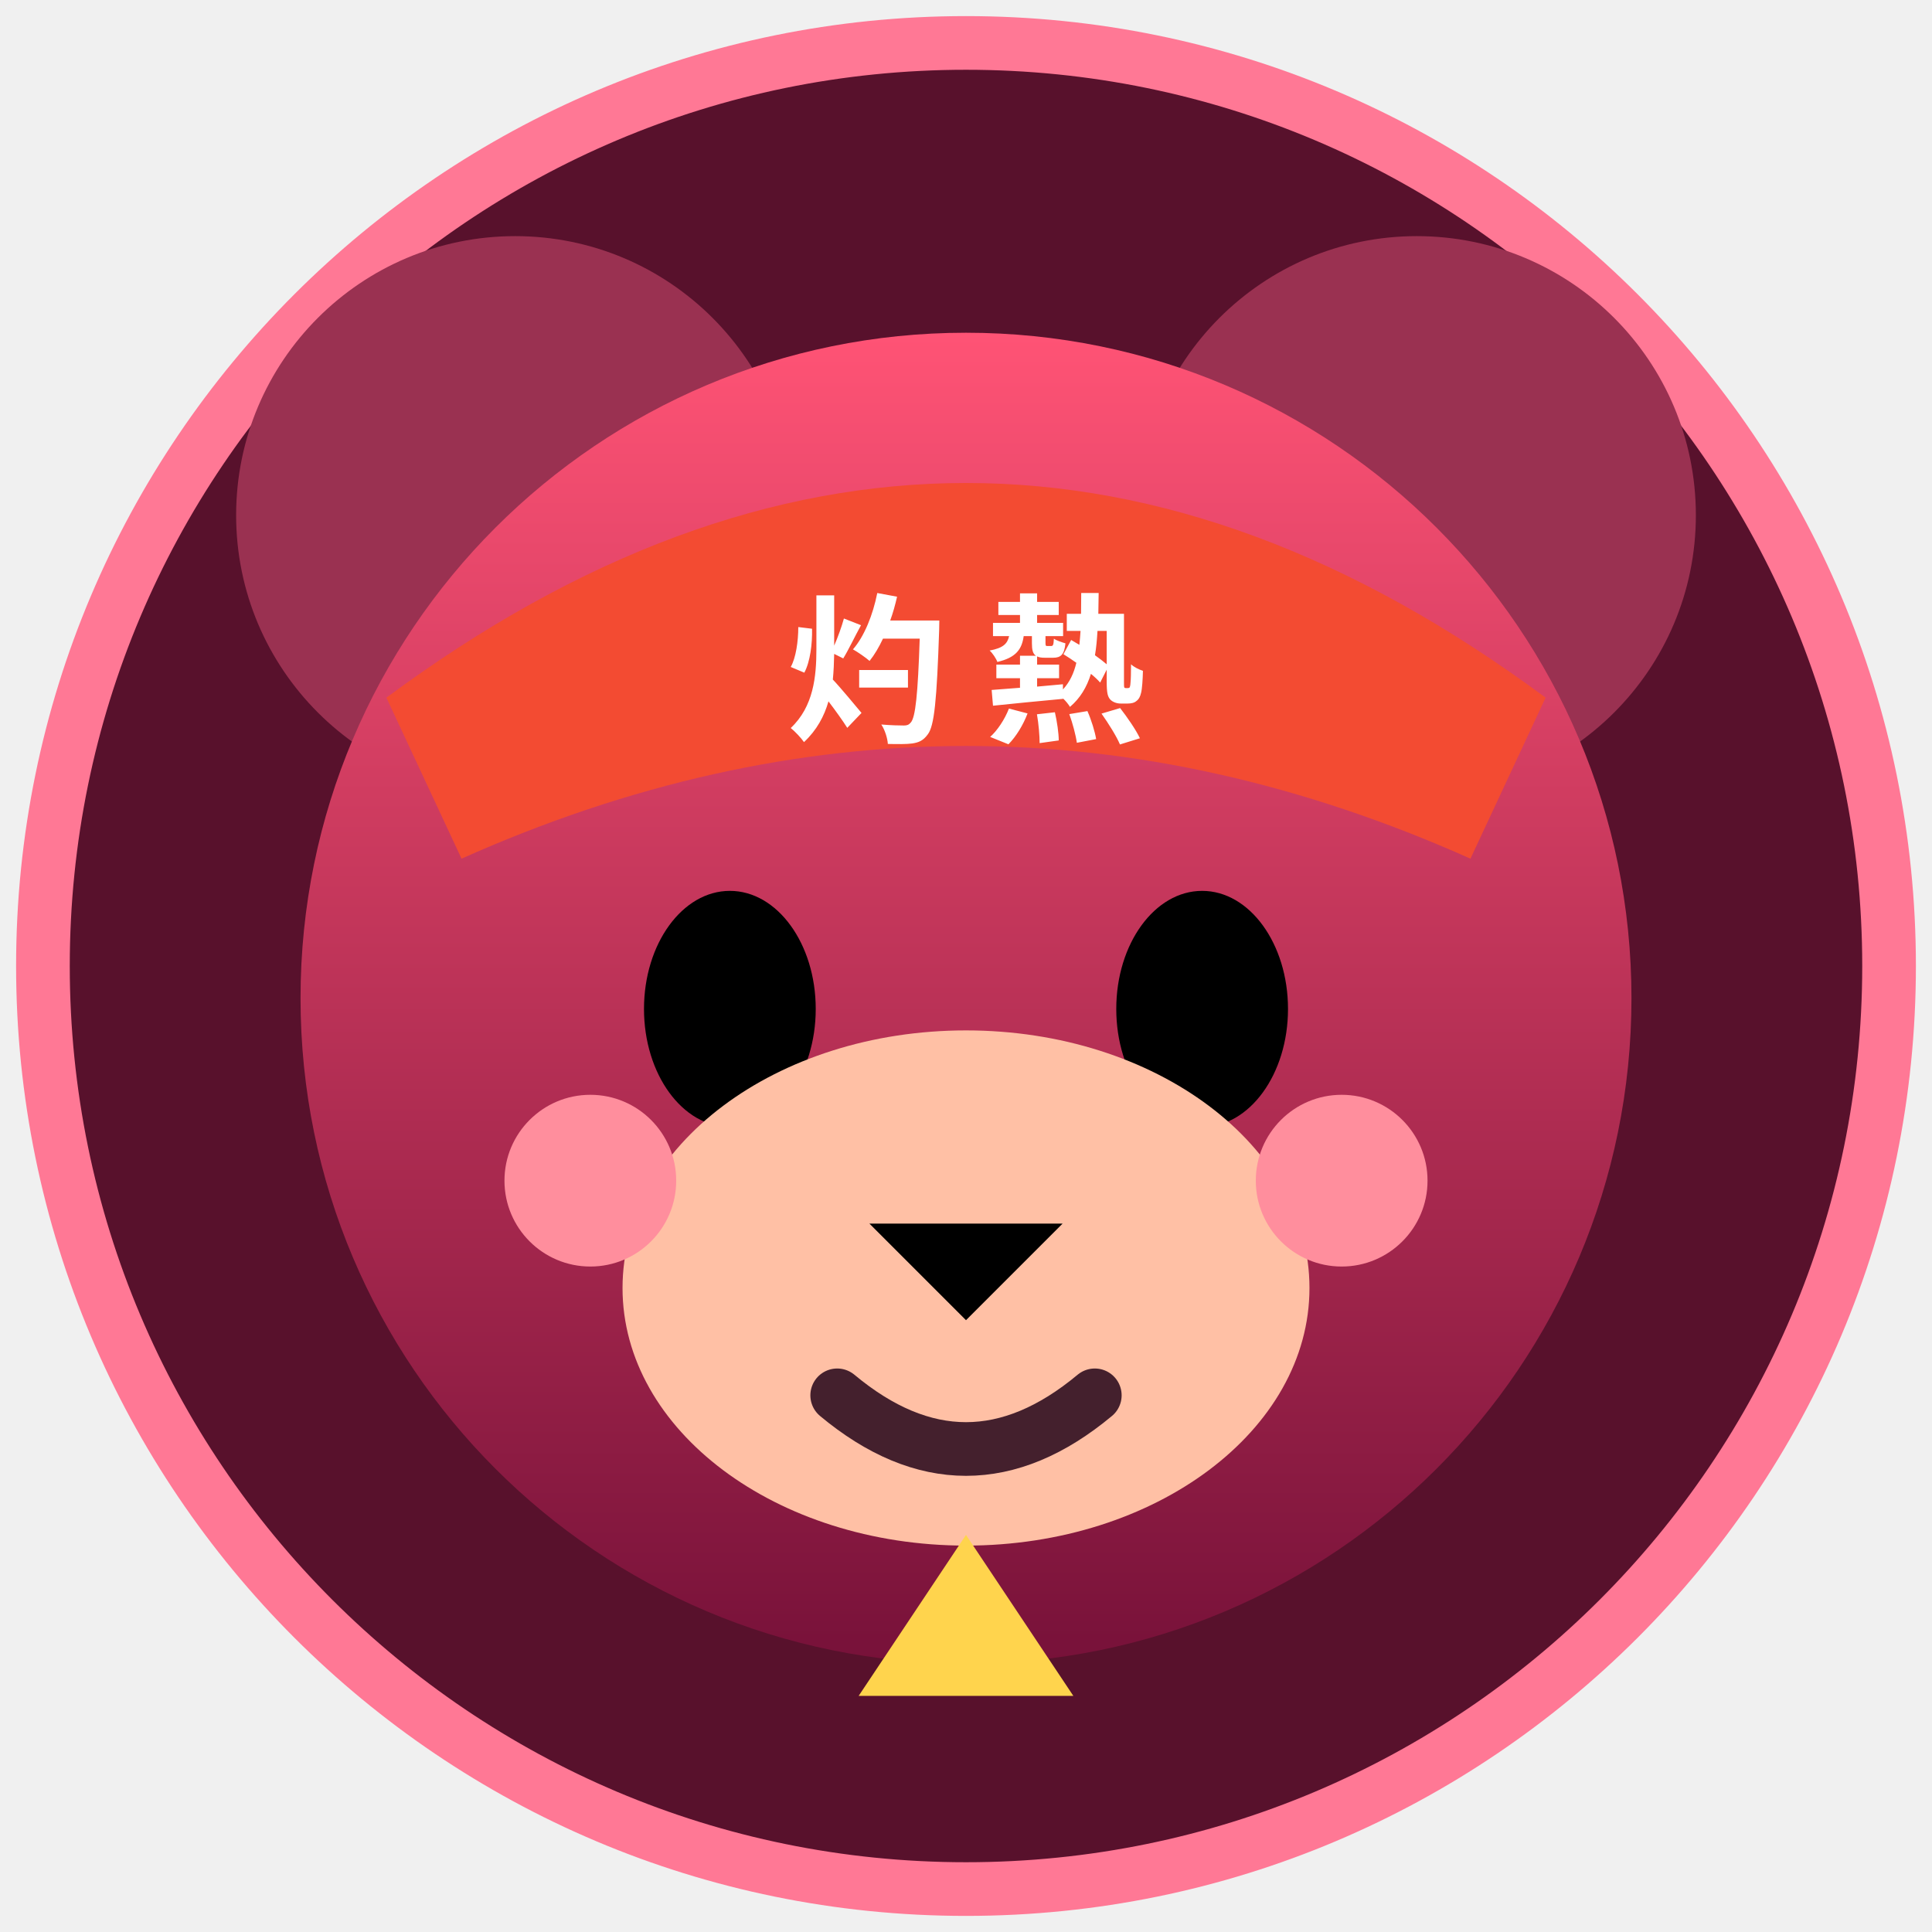
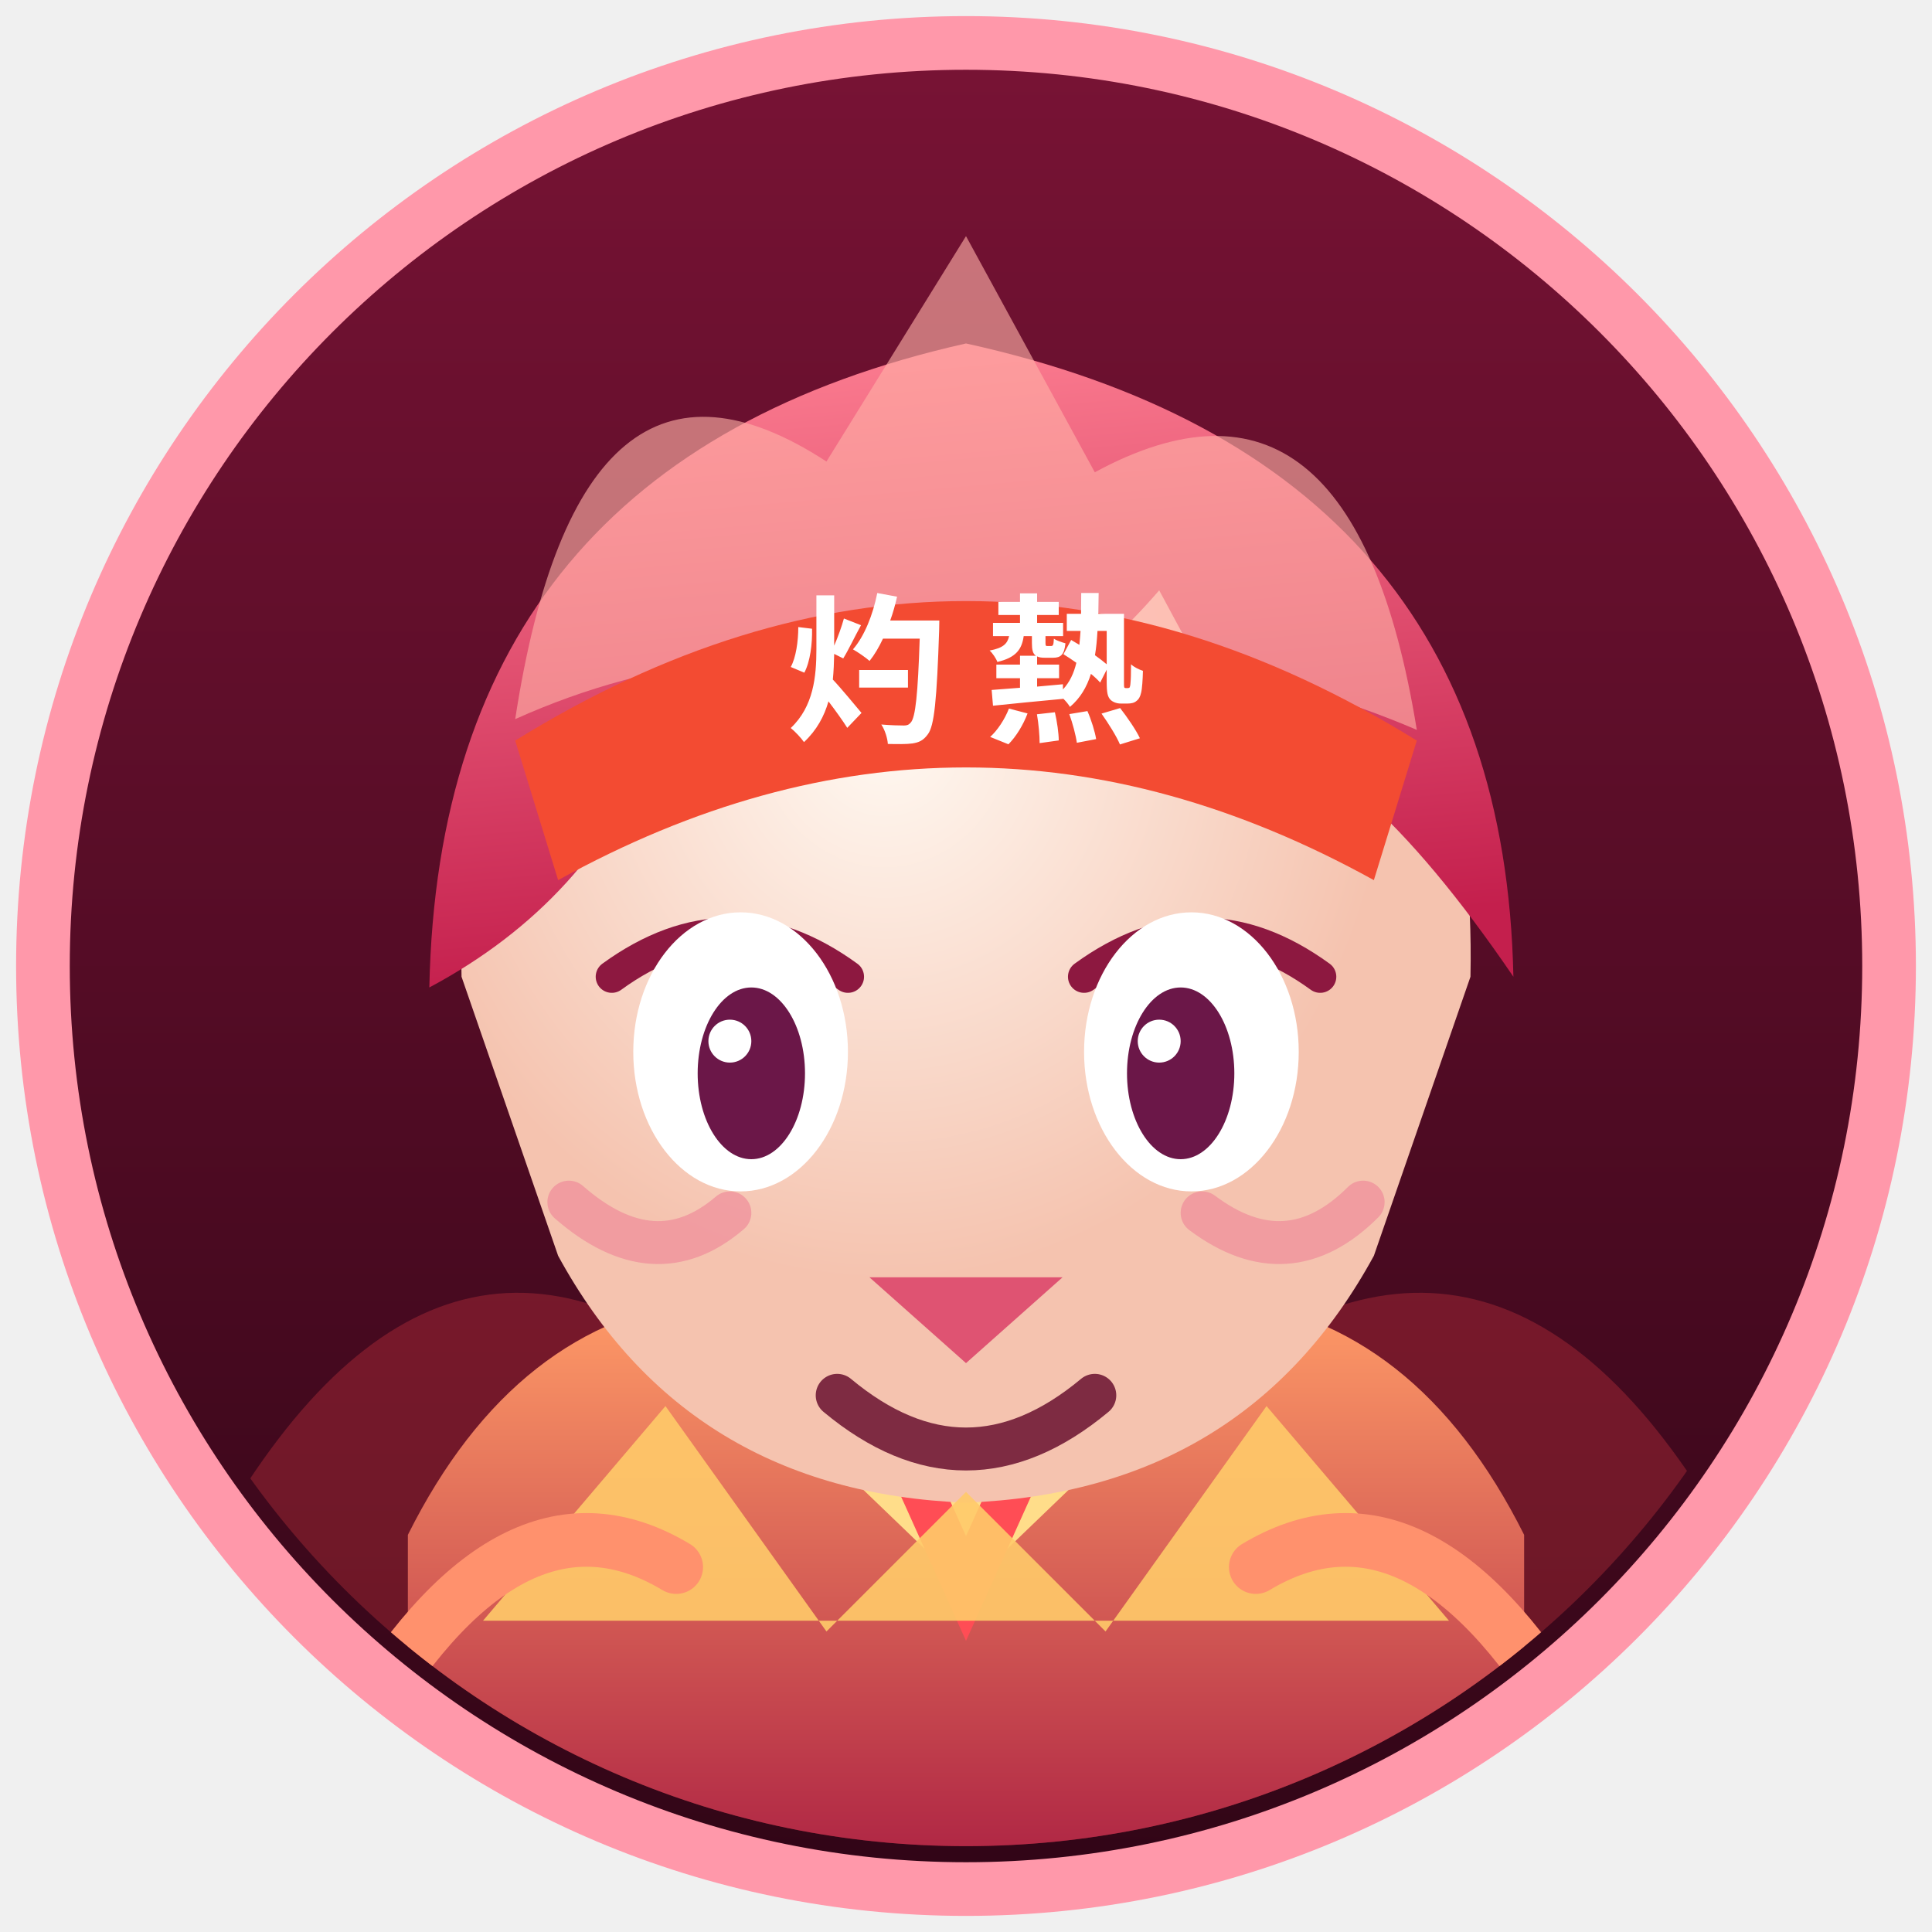
<svg xmlns="http://www.w3.org/2000/svg" viewBox="0 0 180 180" role="img" aria-label="くまがや灼熱くま">
  <defs>
-     <linearGradient id="b" x2="0" y2="1">
-       <stop stop-color="#ff5375" />
-       <stop offset="1" stop-color="#771139" />
+     <linearGradient id="bg" x2="0" y2="1">
+       <stop stop-color="#791335" />
+       <stop offset="1" stop-color="#300516" />
    </linearGradient>
+     <linearGradient id="hair" x2=".15" y2="1">
+       <stop stop-color="#ff8294" />
+       <stop offset="1" stop-color="#c41f4d" />
+     </linearGradient>
+     <linearGradient id="dress" x2="0" y2="1">
+       <stop stop-color="#ff9b67" />
+       <stop offset="1" stop-color="#a3143f" />
+     </linearGradient>
+     <radialGradient id="skin" cx=".42" cy=".3">
+       <stop stop-color="#fff9f2" />
+       <stop offset="1" stop-color="#f5c3af" />
+     </radialGradient>
+     <clipPath id="frame">
+       <circle cx="90" cy="90" r="82" />
+     </clipPath>
  </defs>
-   <circle cx="90" cy="90" r="86" fill="#58112c" stroke="#ff7895" stroke-width="5" />
-   <circle cx="48" cy="48" r="26" fill="#9a3151" />
-   <circle cx="132" cy="48" r="26" fill="#9a3151" />
-   <circle cx="90" cy="93" r="62" fill="url(#b)" />
-   <path d="M36 65Q90 25 144 65L137 80Q90 59 43 80Z" fill="#f34b32" />
-   <text x="90" y="68" text-anchor="middle" fill="white" font-size="15" font-weight="bold">灼 熱</text>
-   <ellipse cx="68" cy="94" rx="8" ry="11" />
-   <ellipse cx="112" cy="94" rx="8" ry="11" />
-   <ellipse cx="90" cy="120" rx="32" ry="24" fill="#ffc0a5" />
-   <path d="M81 114h18l-9 9z" />
-   <path d="M78 130Q90 140 102 130" fill="none" stroke="#44202d" stroke-width="5" stroke-linecap="round" />
-   <circle cx="55" cy="110" r="8" fill="#ff8e9d" />
-   <circle cx="125" cy="110" r="8" fill="#ff8e9d" />
-   <path d="M90 143l10 15H80z" fill="#ffd44d" />
+   <circle cx="90" cy="90" r="86" fill="url(#bg)" stroke="#ff98aa" stroke-width="5" />
+   <g clip-path="url(#frame)">
+     <path d="M15 153q21-46 49-27Q75 92 90 122q14-30 26 4q29-19 50 27v32H15Z" fill="#f24147" opacity=".28" />
+     <path d="M38 181V143Q48 123 66 121H114Q132 123 142 143V181Z" fill="url(#dress)" />
+     <path d="M64 123l26 25 26-25-12-15H76Z" fill="#ffdd8a" />
+     <path d="M81 128l9 20 9-20" fill="none" stroke="#ff4d55" stroke-width="4" />
+     <path d="M43 91Q42 43 90 37Q138 43 137 91L128 117Q116 139 90 140Q64 139 52 117Z" fill="url(#skin)" />
+     <path d="M40 92Q41 43 90 32Q140 43 141 91Q126 69 115 68L108 55Q89 77 61 69Q55 84 40 92Z" fill="url(#hair)" />
+     <path d="M48 67Q54 28 77 43L90 22L102 44Q126 31 132 68Q111 59 90 63Q68 58 48 67Z" fill="#ffb0a7" opacity=".62" />
+     <path d="M48 69Q90 43 132 69L128 82Q90 61 52 82Z" fill="#f34b32" />
+     <text x="90" y="68" text-anchor="middle" fill="white" font-size="15" font-weight="bold">灼 熱</text>
+     <path d="M57 91q11-8 22 0M101 91q11-8 22 0" fill="none" stroke="#8d1840" stroke-width="3" stroke-linecap="round" />
+     <ellipse cx="69" cy="98" rx="10" ry="13" fill="#fff" />
+     <ellipse cx="111" cy="98" rx="10" ry="13" fill="#fff" />
+     <ellipse cx="70" cy="100" rx="5" ry="8" fill="#6b1748" />
+     <ellipse cx="110" cy="100" rx="5" ry="8" fill="#6b1748" />
+     <circle cx="68" cy="97" r="2" fill="#fff" />
+     <circle cx="108" cy="97" r="2" fill="#fff" />
+     <path d="M81 119h18l-9 8z" fill="#df5372" />
+     <path d="M78 130Q90 140 102 130" fill="none" stroke="#7e2b42" stroke-width="4" stroke-linecap="round" />
+     <path d="M53 112q8 7 15 1M112 113q8 6 15-1" fill="none" stroke="#ef8b9a" stroke-width="4" stroke-linecap="round" opacity=".7" />
+     <path d="M45 151l17-20 15 21 13-13 13 13 15-21 17 20" fill="#ffca69" opacity=".9" />
+     <path d="M34 160q14-23 29-14M146 160q-14-23-29-14" fill="none" stroke="#ff916d" stroke-width="5" stroke-linecap="round" />
+   </g>
</svg>
